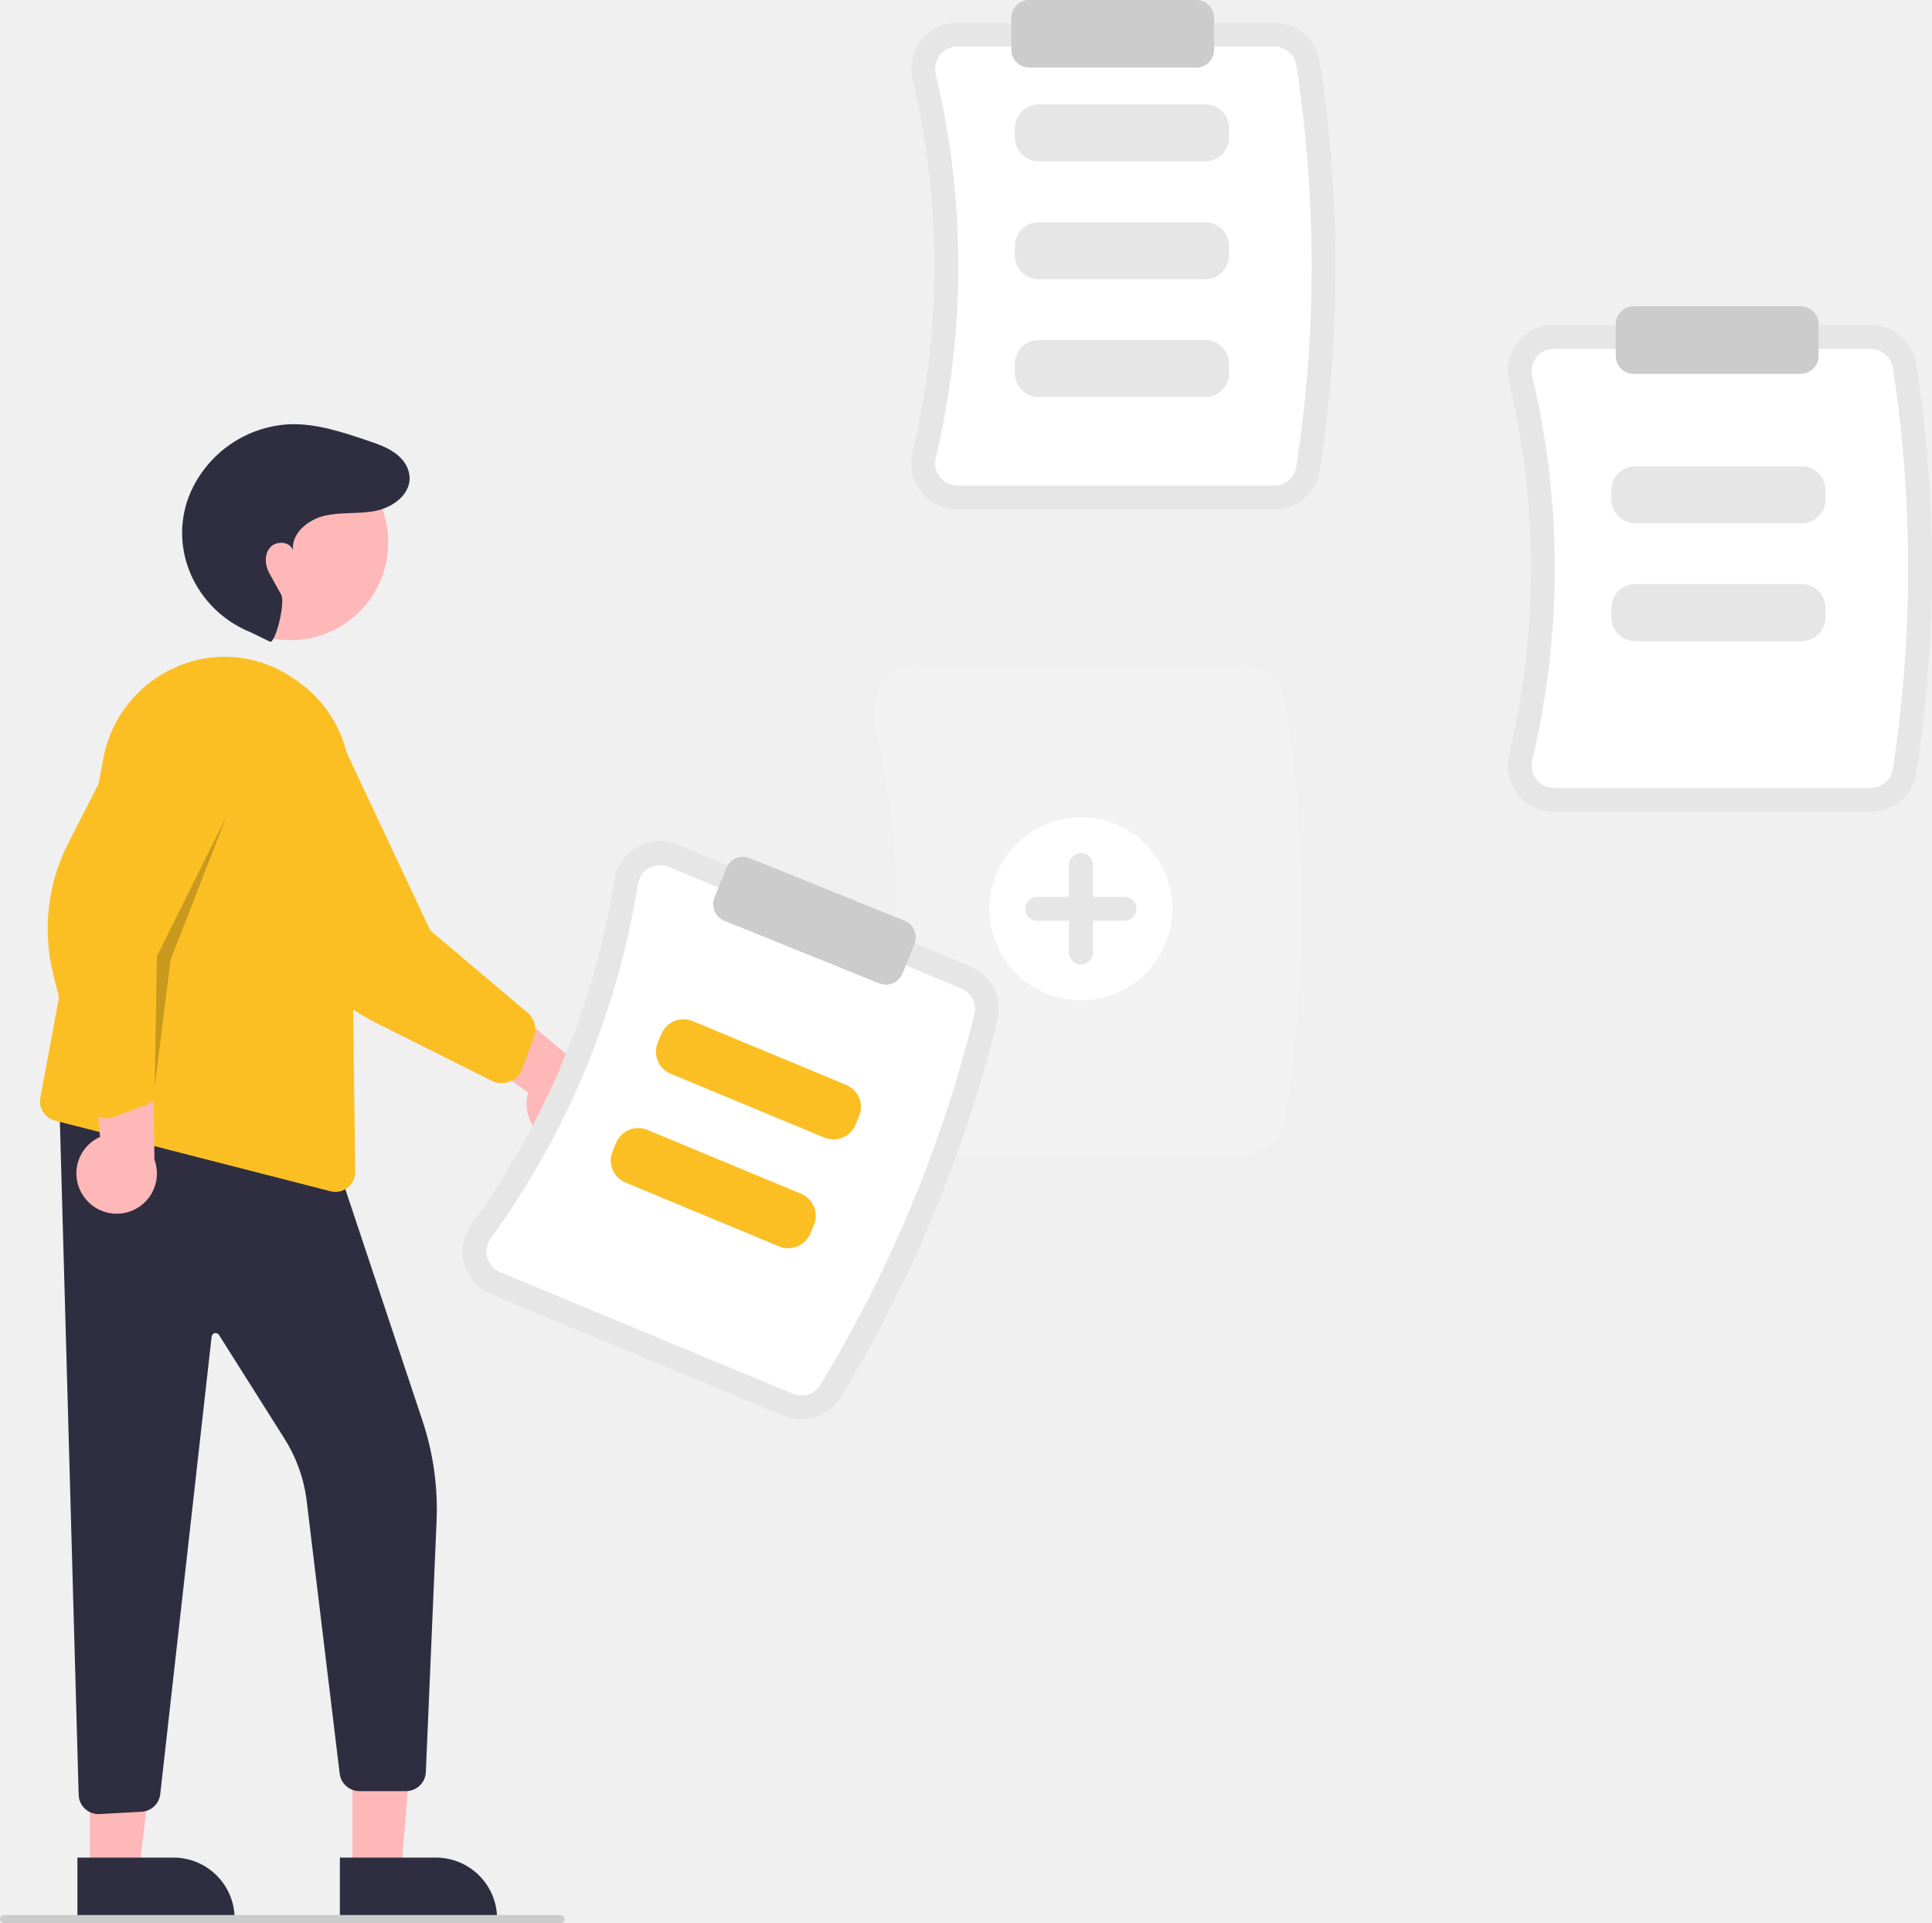
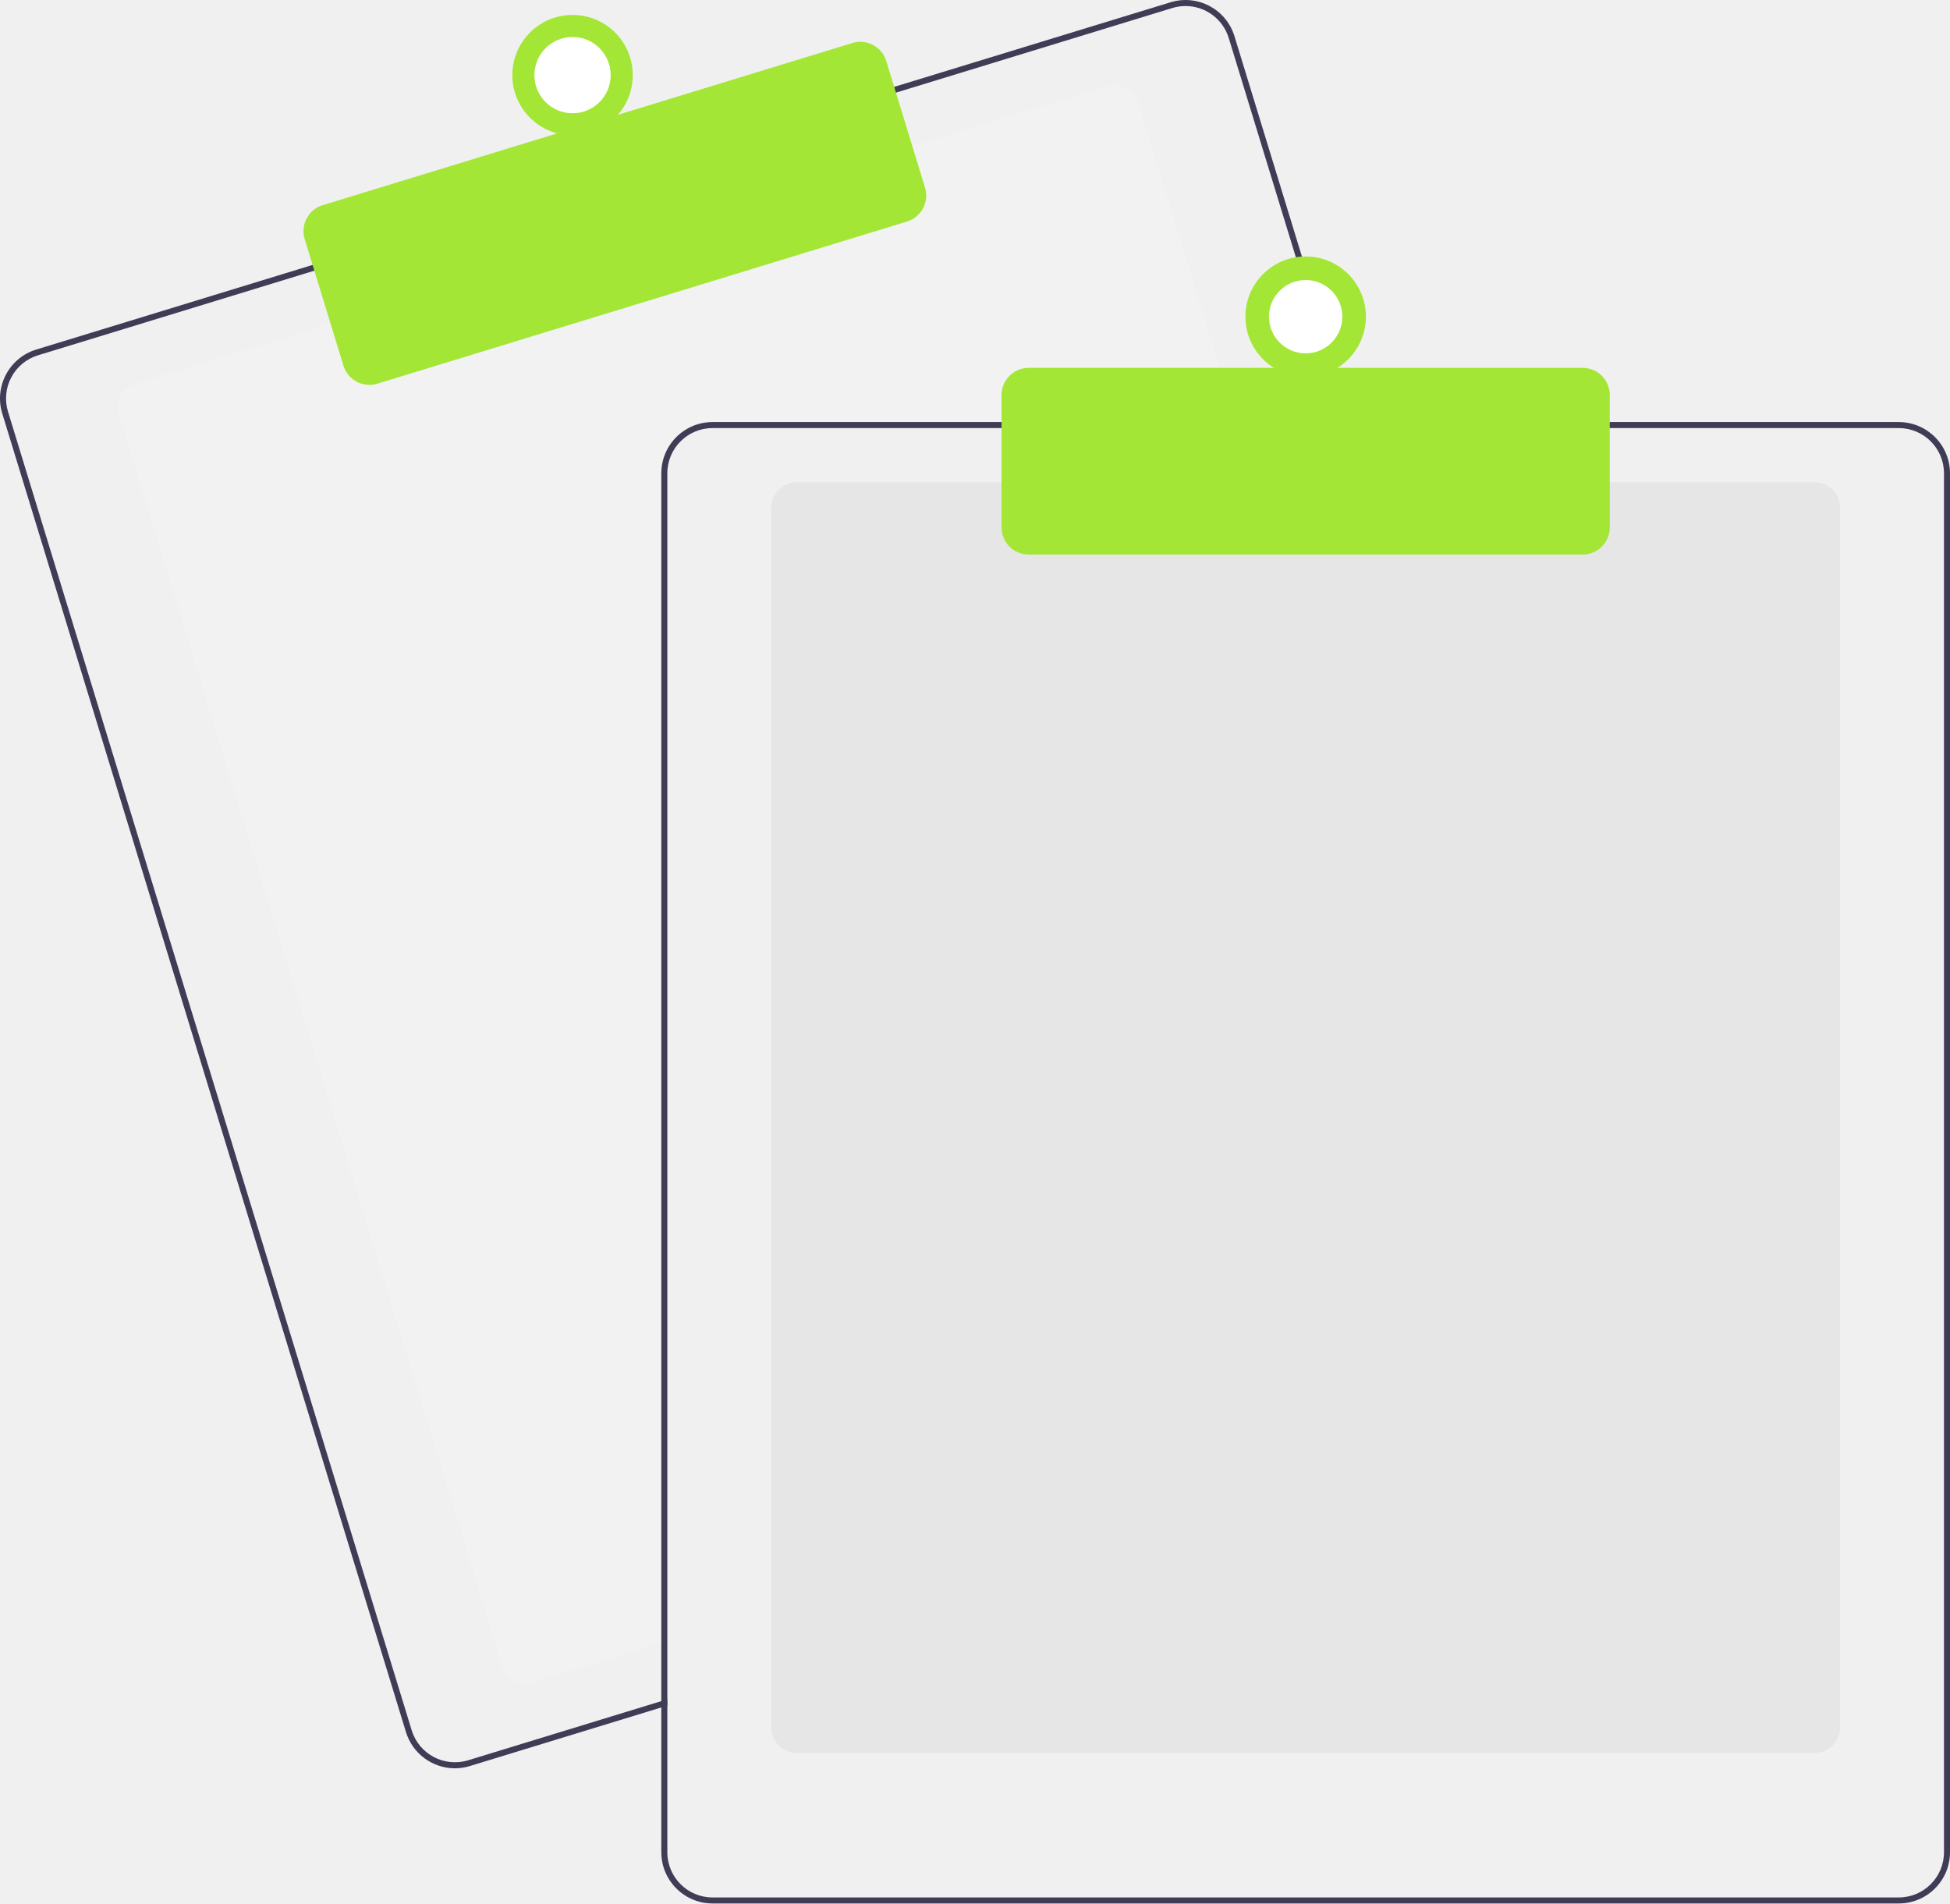
- <svg xmlns="http://www.w3.org/2000/svg" width="485.834" height="483.5" viewBox="0 0 485.834 483.5" role="img" artist="Katerina Limpitsouni" source="https://undraw.co/">
-   <path d="M677.542,336.347H597.8a11.478,11.478,0,0,1-9.066-4.394h0a11.622,11.622,0,0,1-2.177-9.968,201.631,201.631,0,0,0-0-93.647,11.624,11.624,0,0,1,2.177-9.967,11.478,11.478,0,0,1,9.066-4.394h79.741a11.623,11.623,0,0,1,11.439,9.755,337.961,337.961,0,0,1,0,102.858A11.623,11.623,0,0,1,677.542,336.347Z" transform="translate(-357.0831 -208.25)" fill="#e6e6e6" />
-   <path d="M597.8,219.978a5.513,5.513,0,0,0-4.354,2.108,5.659,5.659,0,0,0-1.054,4.854,207.656,207.656,0,0,1,0,96.445,5.656,5.656,0,0,0,1.053,4.853l0.0 0a5.511,5.511,0,0,0,4.354,2.109h79.741a5.582,5.582,0,0,0,5.509-4.667,331.985,331.985,0,0,0,0-101.035,5.582,5.582,0,0,0-5.509-4.667Z" transform="translate(-357.0831 -208.25)" fill="#fff" />
-   <path d="M660.141,248.829h-41.845a6.006,6.006,0,0,1-6-6v-2.345a6.006,6.006,0,0,1,6-6h41.845a6.006,6.006,0,0,1,6,6V242.829A6.006,6.006,0,0,1,660.141,248.829Z" transform="translate(-357.0831 -208.25)" fill="#e6e6e6" />
-   <path d="M660.141,278.454h-41.845a6.006,6.006,0,0,1-6-6V270.11a6.006,6.006,0,0,1,6-6h41.845a6.006,6.006,0,0,1,6,6v2.345A6.006,6.006,0,0,1,660.141,278.454Z" transform="translate(-357.0831 -208.25)" fill="#e6e6e6" />
-   <path d="M660.141,308.08h-41.845a6.006,6.006,0,0,1-6-6v-2.345a6.006,6.006,0,0,1,6-6h41.845a6.006,6.006,0,0,1,6,6v2.345A6.006,6.006,0,0,1,660.141,308.08Z" transform="translate(-357.0831 -208.25)" fill="#e6e6e6" />
-   <path d="M827.542,412.347H747.8a11.478,11.478,0,0,1-9.066-4.394h0a11.622,11.622,0,0,1-2.177-9.968,201.631,201.631,0,0,0-0-93.647,11.624,11.624,0,0,1,2.177-9.967,11.478,11.478,0,0,1,9.066-4.394h79.741a11.623,11.623,0,0,1,11.439,9.755,337.961,337.961,0,0,1,0,102.858A11.623,11.623,0,0,1,827.542,412.347Z" transform="translate(-357.0831 -208.25)" fill="#e6e6e6" />
-   <path d="M747.8,295.978a5.513,5.513,0,0,0-4.354,2.108,5.659,5.659,0,0,0-1.054,4.854,207.656,207.656,0,0,1,0,96.445,5.656,5.656,0,0,0,1.053,4.853l0.0 0a5.511,5.511,0,0,0,4.354,2.109h79.741a5.582,5.582,0,0,0,5.509-4.667,331.985,331.985,0,0,0,0-101.035,5.582,5.582,0,0,0-5.509-4.667Z" transform="translate(-357.0831 -208.25)" fill="#fff" />
-   <path d="M668.542,498.847H588.8a11.975,11.975,0,0,1-9.458-4.584,12.119,12.119,0,0,1-2.27-10.394,201.131,201.131,0,0,0-0-93.414,12.121,12.121,0,0,1,2.27-10.394,11.976,11.976,0,0,1,9.459-4.584h79.741a12.127,12.127,0,0,1,11.933,10.179,338.459,338.459,0,0,1,0,103.011A12.127,12.127,0,0,1,668.542,498.847Z" transform="translate(-357.0831 -208.25)" fill="#f2f2f2" />
-   <path d="M810.141,339.829h-41.845a6.006,6.006,0,0,1-6-6v-2.345a6.006,6.006,0,0,1,6-6h41.845a6.006,6.006,0,0,1,6,6V333.829A6.006,6.006,0,0,1,810.141,339.829Z" transform="translate(-357.0831 -208.25)" fill="#e6e6e6" />
-   <path d="M810.141,369.454h-41.845a6.006,6.006,0,0,1-6-6V361.11a6.006,6.006,0,0,1,6-6h41.845a6.006,6.006,0,0,1,6,6v2.345A6.006,6.006,0,0,1,810.141,369.454Z" transform="translate(-357.0831 -208.25)" fill="#e6e6e6" />
-   <circle cx="271.811" cy="228.5" r="23" fill="#fff" />
-   <path d="M639.894,433.75h-8v-8a3,3,0,0,0-6,0v8h-8a3,3,0,0,0,0,6h8v8a3,3,0,0,0,6,0v-8h8a3,3,0,0,0,0-6Z" transform="translate(-357.0831 -208.25)" fill="#e6e6e6" />
-   <path d="M657.894,225.25h-42a4.505,4.505,0,0,1-4.5-4.5v-8a4.505,4.505,0,0,1,4.5-4.5h42a4.505,4.505,0,0,1,4.5,4.5v8A4.505,4.505,0,0,1,657.894,225.25Z" transform="translate(-357.0831 -208.25)" fill="#ccc" />
-   <path d="M809.894,302.25h-42a4.505,4.505,0,0,1-4.5-4.5v-8a4.505,4.505,0,0,1,4.5-4.5h42a4.505,4.505,0,0,1,4.5,4.5v8A4.505,4.505,0,0,1,809.894,302.25Z" transform="translate(-357.0831 -208.25)" fill="#ccc" />
-   <polygon points="88.596 471.061 100.856 471.061 104.689 423.773 88.594 423.773 88.596 471.061" fill="#ffb8b8" />
-   <path d="M442.552,675.308l24.144-.001h.001a15.386,15.386,0,0,1,15.386,15.386v.5l-39.531.001Z" transform="translate(-357.0831 -208.25)" fill="#2f2e41" />
-   <polygon points="22.596 471.061 34.856 471.061 40.689 423.773 22.594 423.773 22.596 471.061" fill="#ffb8b8" />
-   <path d="M376.552,675.308l24.144-.001h.001a15.386,15.386,0,0,1,15.386,15.386v.5l-39.531.001Z" transform="translate(-357.0831 -208.25)" fill="#2f2e41" />
-   <path d="M381.854,664.373a4.981,4.981,0,0,1-3.375-1.318h0a4.961,4.961,0,0,1-1.616-3.537L371.947,483.304l69.811,17.452,21.54,64.618a70.461,70.461,0,0,1,3.545,25.824l-2.675,62.637a4.996,4.996,0,0,1-4.994,4.759h-11.709a5.023,5.023,0,0,1-4.955-4.33l-8.369-69.142a37.823,37.823,0,0,0-5.532-15.164l-16.469-26.076a1,1,0,0,0-1.838.41L397.378,659.38a4.993,4.993,0,0,1-4.687,4.396l-10.552.587C382.044,664.369,381.949,664.373,381.854,664.373Z" transform="translate(-357.0831 -208.25)" fill="#2f2e41" />
-   <circle cx="73.058" cy="136.406" r="24.561" fill="#ffb8b8" />
-   <path d="M441.424,507.922a5.076,5.076,0,0,1-1.253-.159H440.17l-69.264-17.76a4.998,4.998,0,0,1-3.663-5.815L383.15,398.497a31.214,31.214,0,0,1,18.25-22.54,30.113,30.113,0,0,1,28.266,2.075c.97.605,1.947,1.265,2.903,1.961a30.96,30.96,0,0,1,12.579,24.529l1.265,98.329a5.007,5.007,0,0,1-4.988,5.071Z" transform="translate(-357.0831 -208.25)" fill="#fbbf24" />
-   <path d="M378.032,508.93a10.056,10.056,0,0,1,4.214-14.832l-3.081-35.602,16.326,8.848.423,32.452a10.11,10.11,0,0,1-17.882,9.134Z" transform="translate(-357.0831 -208.25)" fill="#ffb8b8" />
-   <path d="M383.865,489.389a5.532,5.532,0,0,1-1.366-.173,5.496,5.496,0,0,1-3.972-3.986l-8.023-31.884a47.37,47.37,0,0,1,3.761-33.135l16.809-32.882a15.541,15.541,0,0,1,18.808-11.019,15.356,15.356,0,0,1,9.475,7.101,15.567,15.567,0,0,1,1.654,11.913l-23.927,53.506.284,32.036a5.519,5.519,0,0,1-3.584,5.205l-8.007,2.974A5.48,5.48,0,0,1,383.865,489.389Z" transform="translate(-357.0831 -208.25)" fill="#fbbf24" />
-   <path d="M498.401,495.835a10.056,10.056,0,0,1-8.493-12.87l-28.993-20.889,17.357-6.602,24.872,20.849a10.11,10.11,0,0,1-4.742,19.512Z" transform="translate(-357.0831 -208.25)" fill="#ffb8b8" />
-   <path d="M483.223,480.581a5.522,5.522,0,0,1-2.463-.582L451.361,465.282a47.381,47.381,0,0,1-22.661-24.465L414.743,406.626a15.544,15.544,0,0,1,3.918-21.444,15.352,15.352,0,0,1,11.59-2.543,15.57,15.57,0,0,1,10.081,6.512l24.945,53.04L489.743,462.873a5.518,5.518,0,0,1,1.607,6.112l-2.97,8.008a5.474,5.474,0,0,1-2.007,2.596,5.497,5.497,0,0,1-3.15.992Z" transform="translate(-357.0831 -208.25)" fill="#fbbf24" />
-   <path d="M424.983,369.593c1.305.571,3.977-9.827,2.78-11.907-1.78-3.093-1.675-3.071-2.857-5.117s-1.446-4.847.084-6.648,5.072-1.562,5.77.696c-.449-4.288,3.792-7.735,7.993-8.703s8.632-.367,12.857-1.229c4.902-1,10.003-5.11,8.047-10.501a7.593,7.593,0,0,0-1.481-2.434c-2.26-2.541-5.421-3.626-8.512-4.675-6.43-2.182-13.036-4.392-19.822-4.151A28.798,28.798,0,0,0,404.397,333.533a26.156,26.156,0,0,0-1.083,4.025c-2.329,12.524,4.944,24.878,16.756,29.647Z" transform="translate(-357.0831 -208.25)" fill="#2f2e41" />
-   <polygon points="38.9 273.343 39.457 240.414 56.9 205.343 42.9 241.343 38.9 273.343" opacity="0.2" />
-   <path d="M554.16,564.232,480.522,533.637a11.478,11.478,0,0,1-6.686-7.536h0a11.622,11.622,0,0,1,1.815-10.04,201.631,201.631,0,0,0,35.93-86.48,11.624,11.624,0,0,1,5.834-8.369,11.478,11.478,0,0,1,10.058-.579l73.638,30.596a11.623,11.623,0,0,1,6.821,13.398,337.961,337.961,0,0,1-39.465,94.986A11.623,11.623,0,0,1,554.16,564.232Z" transform="translate(-357.0831 -208.25)" fill="#e6e6e6" />
-   <path d="M525.171,426.174a5.513,5.513,0,0,0-4.83.276,5.659,5.659,0,0,0-2.835,4.078,207.656,207.656,0,0,1-37.004,89.064,5.656,5.656,0,0,0-.889,4.885l0.0.001a5.511,5.511,0,0,0,3.212,3.618l73.638,30.596a5.582,5.582,0,0,0,6.878-2.196,331.986,331.986,0,0,0,38.766-93.302,5.582,5.582,0,0,0-3.297-6.423Z" transform="translate(-357.0831 -208.25)" fill="#fff" />
-   <path d="M564.38,494.281l-38.642-16.055a6.006,6.006,0,0,1-3.239-7.843l.9-2.165a6.006,6.006,0,0,1,7.843-3.239l38.642,16.055a6.006,6.006,0,0,1,3.239,7.843l-.9,2.165A6.006,6.006,0,0,1,564.38,494.281Z" transform="translate(-357.0831 -208.25)" fill="#fbbf24" />
-   <path d="M553.013,521.64l-38.642-16.055a6.006,6.006,0,0,1-3.239-7.843l.9-2.165a6.006,6.006,0,0,1,7.843-3.239L558.517,508.394a6.006,6.006,0,0,1,3.239,7.843l-.9,2.165A6.006,6.006,0,0,1,553.013,521.64Z" transform="translate(-357.0831 -208.25)" fill="#fbbf24" />
-   <path d="M579.864,455.832a4.489,4.489,0,0,1-1.687-.331l-38.938-15.743a4.505,4.505,0,0,1-2.485-5.858l2.999-7.417a4.5,4.5,0,0,1,5.859-2.485l38.938,15.743a4.505,4.505,0,0,1,2.485,5.858l-2.999,7.417a4.511,4.511,0,0,1-4.171,2.815Z" transform="translate(-357.0831 -208.25)" fill="#ccc" />
-   <path d="M498.083,691.75h-140a1,1,0,1,1,0-2h140a1,1,0,0,1,0,2Z" transform="translate(-357.0831 -208.25)" fill="#ccc" />
+ <svg xmlns="http://www.w3.org/2000/svg" width="647.636" height="632.174" viewBox="0 0 647.636 632.174" role="img" artist="Katerina Limpitsouni" source="https://undraw.co/">
+   <path d="M687.328,276.087H512.818a15.018,15.018,0,0,0-15,15v387.85l-2,.61-42.81,13.11a8.007,8.007,0,0,1-9.99-5.31L315.678,271.397a8.003,8.003,0,0,1,5.31-9.99l65.97-20.2,191.25-58.54,65.97-20.2a7.989,7.989,0,0,1,9.99,5.3l32.55,106.32Z" transform="translate(-276.1819 -133.9131)" fill="#f2f2f2" />
+   <path d="M725.408,274.087l-39.23-128.14a16.994,16.994,0,0,0-21.23-11.28l-92.75,28.39L380.958,221.607l-92.75,28.4a17.015,17.015,0,0,0-11.28,21.23l134.08,437.93a17.027,17.027,0,0,0,16.26,12.03,16.789,16.789,0,0,0,4.97-.75l63.58-19.46,2-.62v-2.09l-2,.61-64.17,19.65a15.015,15.015,0,0,1-18.73-9.95l-134.07-437.94a14.979,14.979,0,0,1,9.95-18.73l92.75-28.4,191.24-58.54,92.75-28.4a15.156,15.156,0,0,1,4.41-.66,15.015,15.015,0,0,1,14.32,10.61l39.05,127.56.62,2h2.08Z" transform="translate(-276.1819 -133.9131)" fill="#3f3d56" />
+   <path d="M398.863,261.734a9.016,9.016,0,0,1-8.611-6.367l-12.88-42.072a8.999,8.999,0,0,1,5.971-11.24l175.939-53.864a9.009,9.009,0,0,1,11.241,5.971l12.88,42.072a9.01,9.01,0,0,1-5.971,11.241L401.492,261.339A8.976,8.976,0,0,1,398.863,261.734Z" transform="translate(-276.1819 -133.9131)" fill="#a3e635" />
+   <circle cx="190.154" cy="24.955" r="20" fill="#a3e635" />
+   <circle cx="190.154" cy="24.955" r="12.665" fill="#fff" />
+   <path d="M878.818,716.087h-338a8.51,8.51,0,0,1-8.5-8.5v-405a8.51,8.51,0,0,1,8.5-8.5h338a8.51,8.51,0,0,1,8.5,8.5v405A8.51,8.51,0,0,1,878.818,716.087Z" transform="translate(-276.1819 -133.9131)" fill="#e6e6e6" />
+   <path d="M723.318,274.087h-210.5a17.024,17.024,0,0,0-17,17v407.8l2-.61v-407.19a15.018,15.018,0,0,1,15-15H723.938Zm183.5,0h-394a17.024,17.024,0,0,0-17,17v458a17.024,17.024,0,0,0,17,17h394a17.024,17.024,0,0,0,17-17v-458A17.024,17.024,0,0,0,906.818,274.087Zm15,475a15.018,15.018,0,0,1-15,15h-394a15.018,15.018,0,0,1-15-15v-458a15.018,15.018,0,0,1,15-15h394a15.018,15.018,0,0,1,15,15Z" transform="translate(-276.1819 -133.9131)" fill="#3f3d56" />
+   <path d="M801.818,318.087h-184a9.01,9.01,0,0,1-9-9v-44a9.01,9.01,0,0,1,9-9h184a9.01,9.01,0,0,1,9,9v44A9.01,9.01,0,0,1,801.818,318.087Z" transform="translate(-276.1819 -133.9131)" fill="#a3e635" />
+   <circle cx="433.636" cy="105.174" r="20" fill="#a3e635" />
+   <circle cx="433.636" cy="105.174" r="12.182" fill="#fff" />
</svg>
